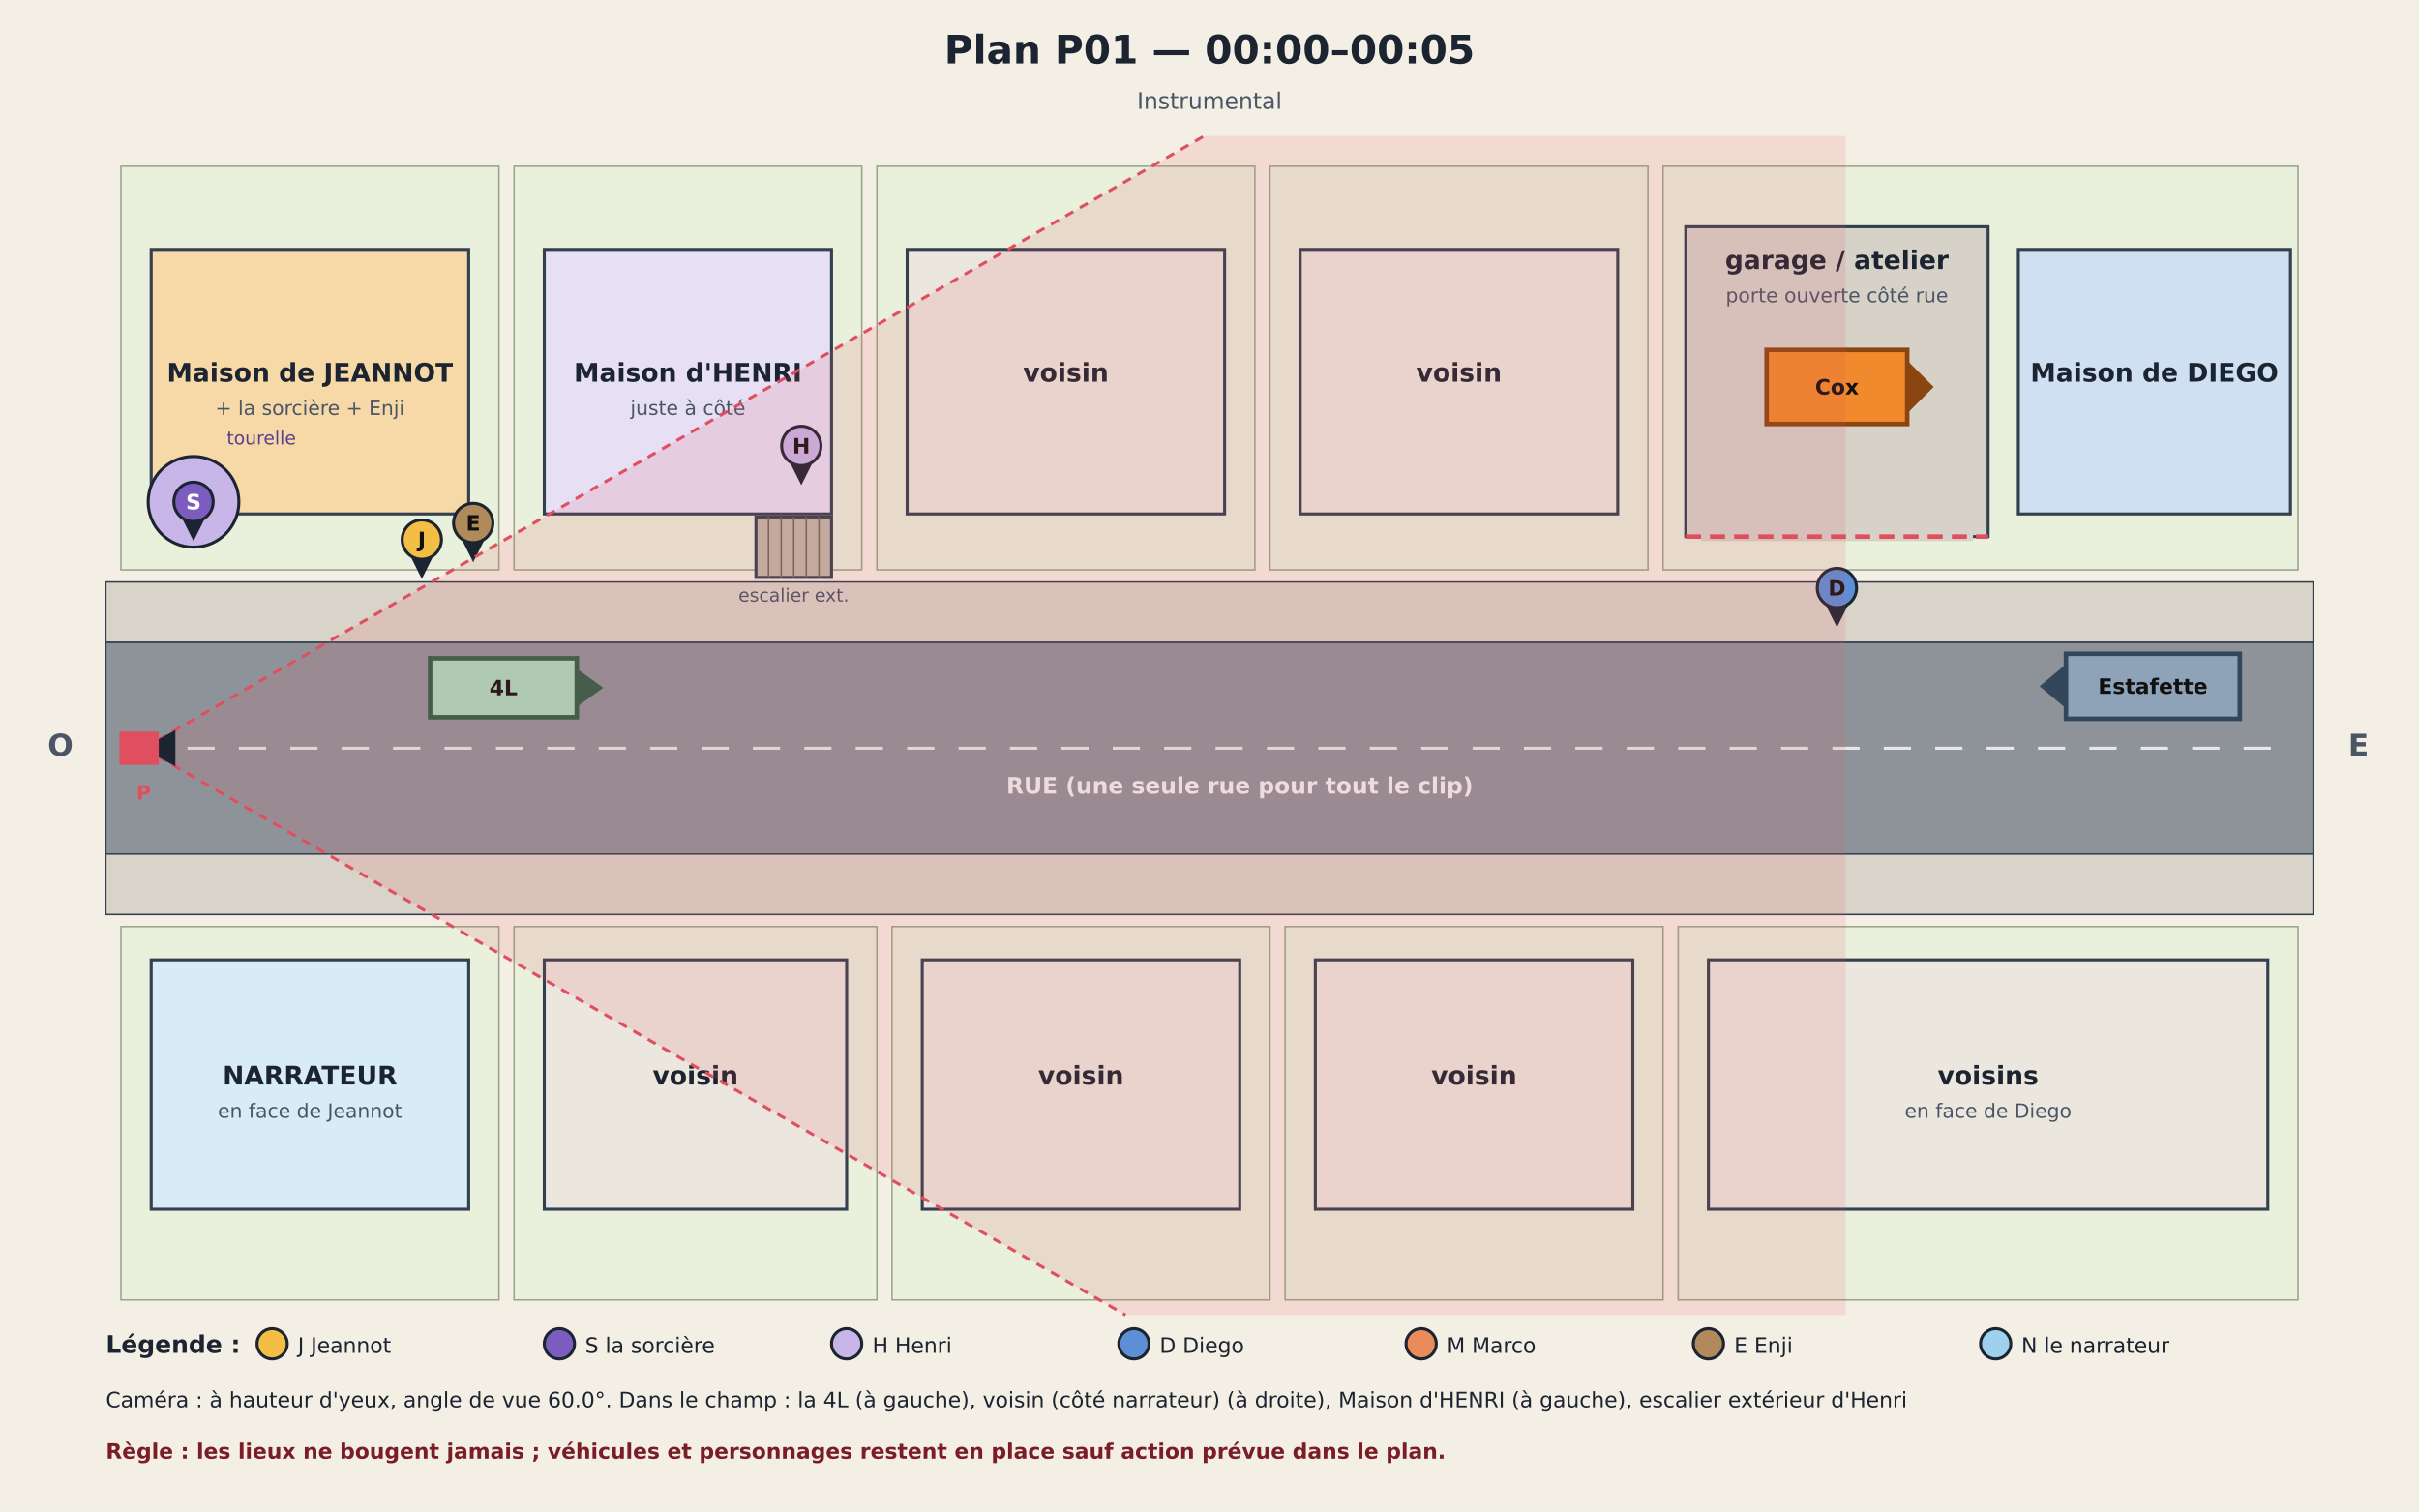
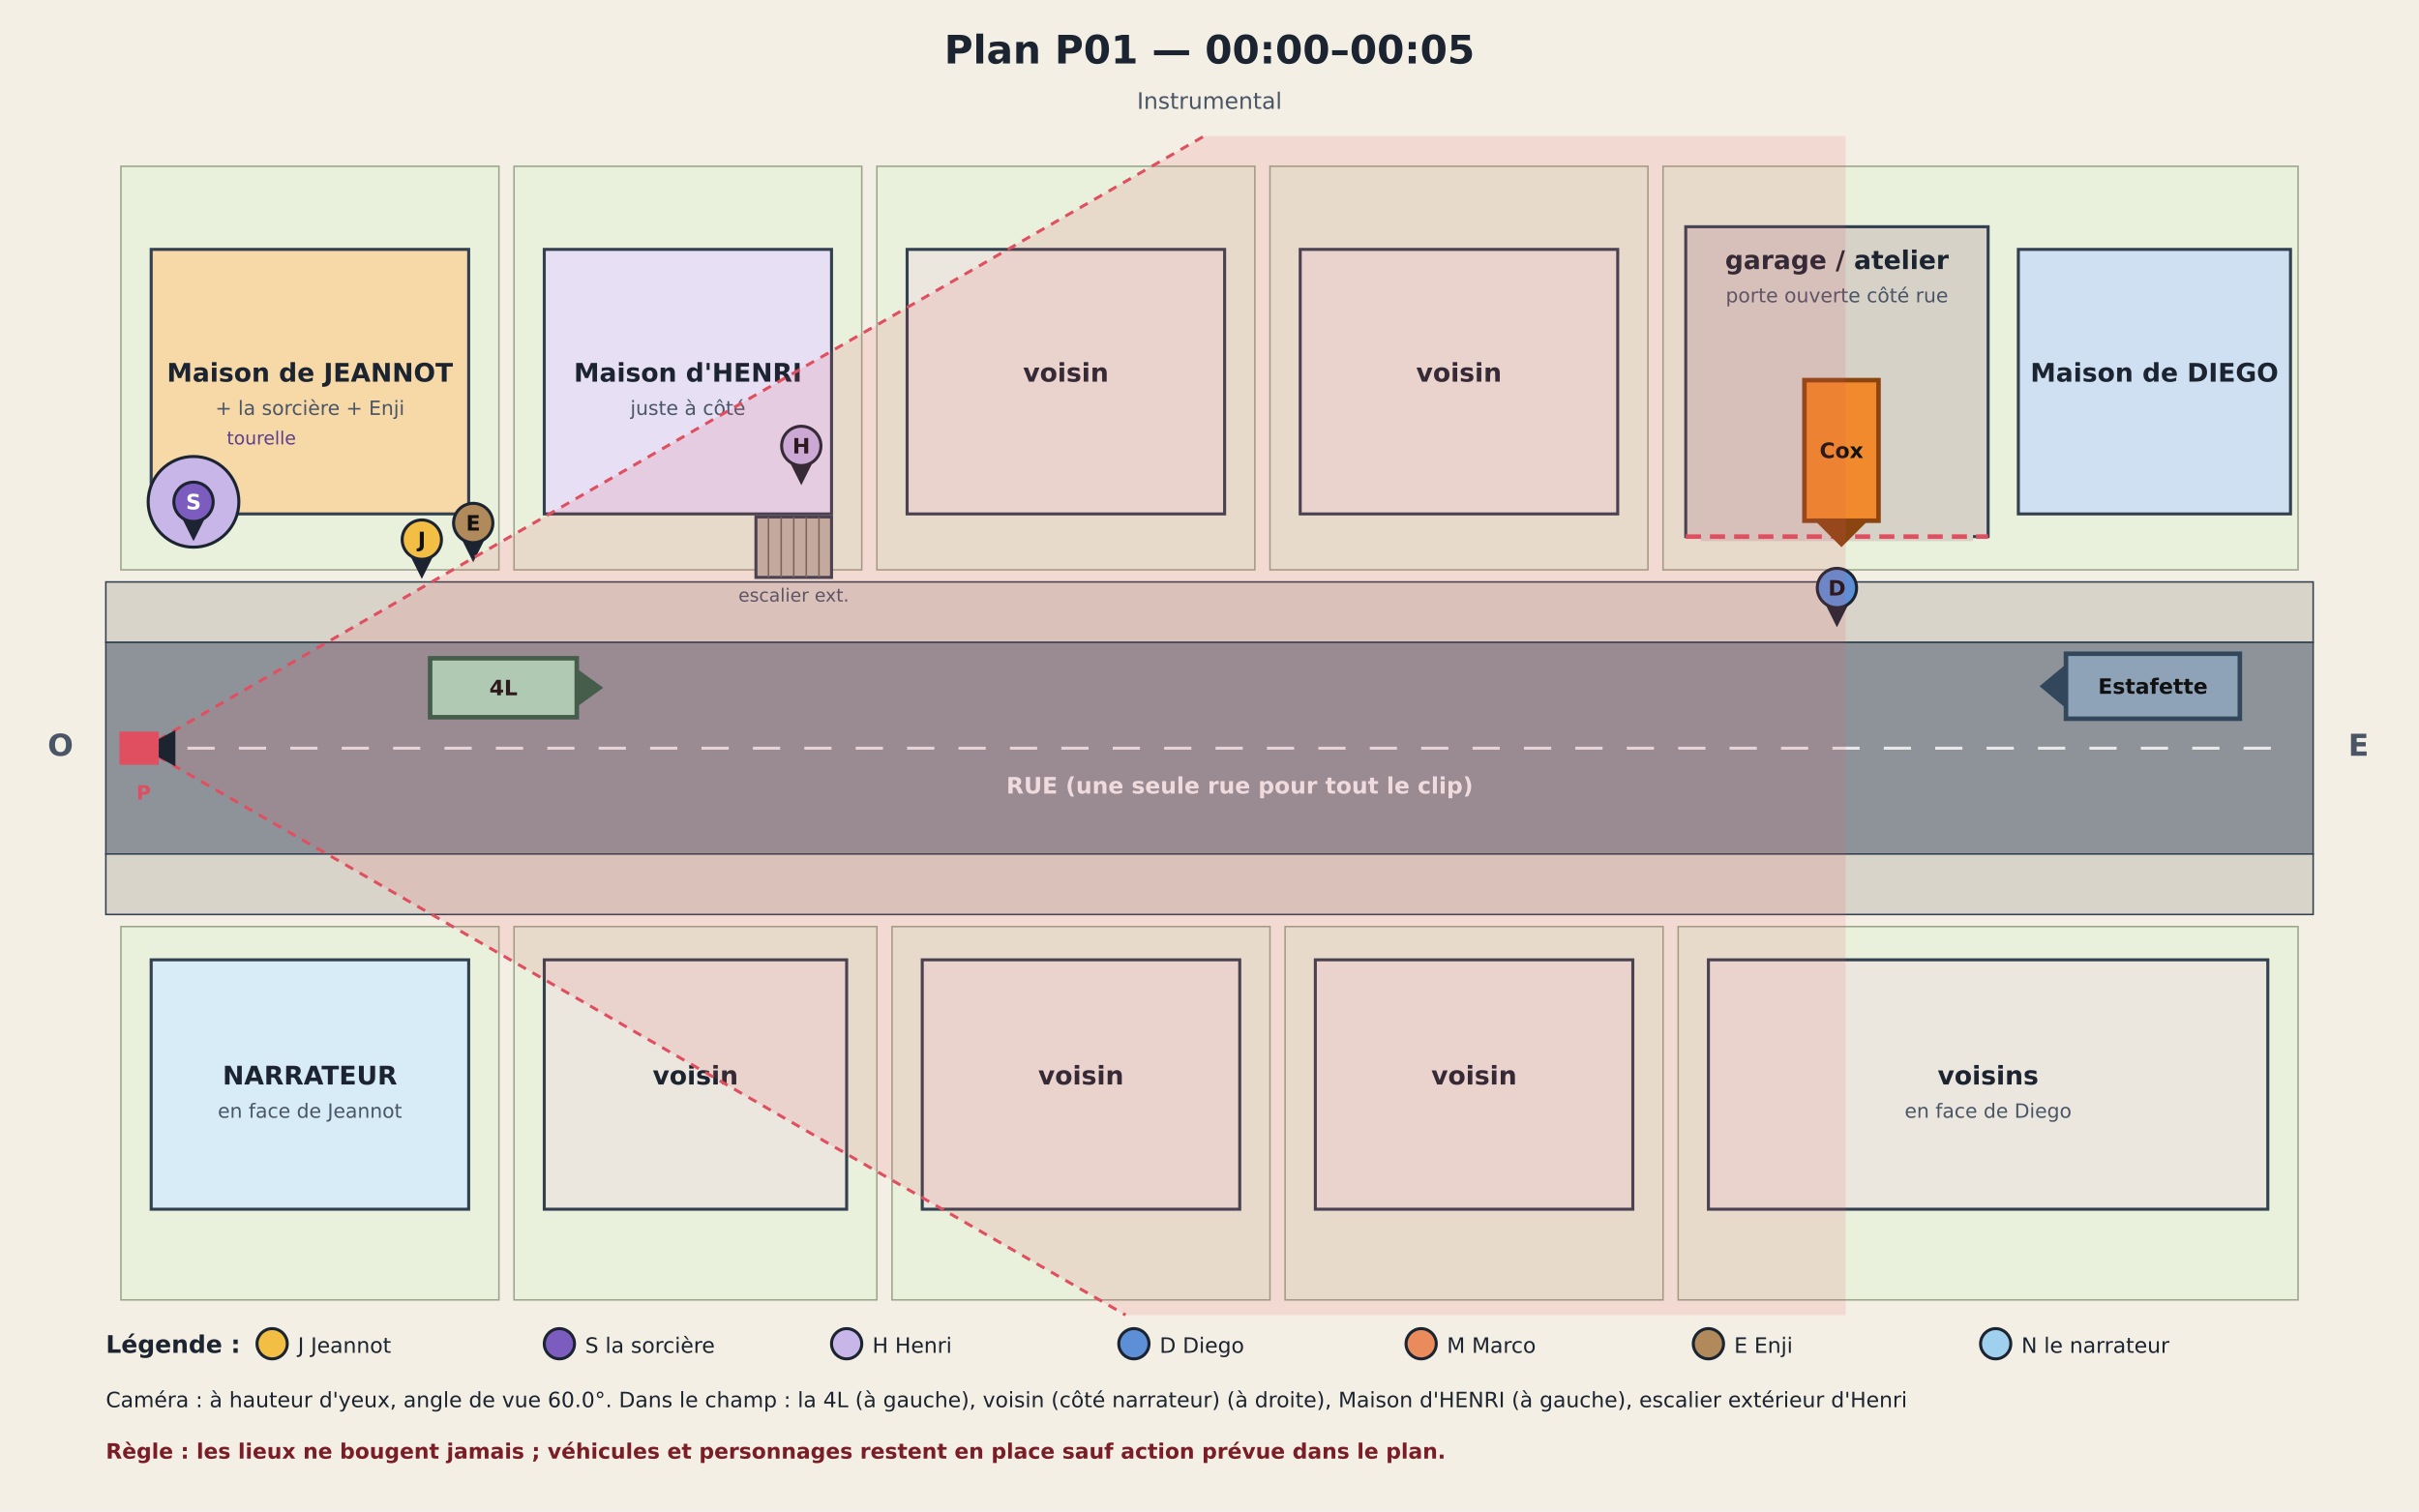
<svg xmlns="http://www.w3.org/2000/svg" width="1600" height="1000" viewBox="0 0 1600 1000" font-family="DejaVu Sans, Arial, sans-serif">
  <defs>
    <clipPath id="zone">
      <rect x="0" y="90" width="1600" height="780" />
    </clipPath>
  </defs>
  <rect x="0.0" y="0.0" width="1600.0" height="1000.0" rx="0" fill="#f4efe4" stroke="none" stroke-width="0" />
  <rect x="70.0" y="385.0" width="1460.0" height="40.0" rx="0" fill="#d9d4ca" stroke="#33404f" stroke-width="1" />
  <rect x="70.0" y="425.0" width="1460.0" height="140.0" rx="0" fill="#8e939a" stroke="#33404f" stroke-width="1" />
  <rect x="70.0" y="565.0" width="1460.0" height="40.0" rx="0" fill="#d9d4ca" stroke="#33404f" stroke-width="1" />
  <line x1="90.0" y1="495.0" x2="1510.0" y2="495.0" stroke="#e8e8e8" stroke-width="2" stroke-dasharray="18 16" />
  <text x="820.0" y="525.0" font-size="15" fill="#f1f1f1" text-anchor="middle" font-weight="bold">RUE (une seule rue pour tout le clip)</text>
  <rect x="80.0" y="110.0" width="250.0" height="267.0" rx="0" fill="#e9f0dc" stroke="#9aa58a" stroke-width="1" />
  <rect x="340.0" y="110.0" width="230.0" height="267.0" rx="0" fill="#e9f0dc" stroke="#9aa58a" stroke-width="1" />
  <rect x="580.0" y="110.0" width="250.0" height="267.0" rx="0" fill="#e9f0dc" stroke="#9aa58a" stroke-width="1" />
  <rect x="840.0" y="110.0" width="250.0" height="267.0" rx="0" fill="#e9f0dc" stroke="#9aa58a" stroke-width="1" />
  <rect x="1100.0" y="110.0" width="420.0" height="267.0" rx="0" fill="#e9f0dc" stroke="#9aa58a" stroke-width="1" />
  <rect x="80.0" y="613.0" width="250.0" height="247.0" rx="0" fill="#e9f0dc" stroke="#9aa58a" stroke-width="1" />
  <rect x="340.0" y="613.0" width="240.0" height="247.0" rx="0" fill="#e9f0dc" stroke="#9aa58a" stroke-width="1" />
  <rect x="590.0" y="613.0" width="250.0" height="247.0" rx="0" fill="#e9f0dc" stroke="#9aa58a" stroke-width="1" />
  <rect x="850.0" y="613.0" width="250.0" height="247.0" rx="0" fill="#e9f0dc" stroke="#9aa58a" stroke-width="1" />
  <rect x="1110.0" y="613.0" width="410.0" height="247.0" rx="0" fill="#e9f0dc" stroke="#9aa58a" stroke-width="1" />
  <rect x="100.0" y="165.0" width="210.0" height="175.0" rx="0" fill="#f7d9a8" stroke="#33404f" stroke-width="2" />
  <text x="205.0" y="252.5" font-size="17" fill="#1b2430" text-anchor="middle" font-weight="bold">Maison de JEANNOT</text>
  <text x="205.0" y="274.5" font-size="13" fill="#4a5566" text-anchor="middle">+ la sorcière + Enji</text>
  <rect x="360.0" y="165.0" width="190.0" height="175.0" rx="0" fill="#e7e0f5" stroke="#33404f" stroke-width="2" />
  <text x="455.0" y="252.5" font-size="17" fill="#1b2430" text-anchor="middle" font-weight="bold">Maison d'HENRI</text>
  <text x="455.0" y="274.5" font-size="13" fill="#4a5566" text-anchor="middle">juste à côté</text>
  <rect x="600.0" y="165.0" width="210.0" height="175.0" rx="0" fill="#ebe7df" stroke="#33404f" stroke-width="2" />
  <text x="705.0" y="252.5" font-size="17" fill="#1b2430" text-anchor="middle" font-weight="bold">voisin</text>
  <rect x="860.0" y="165.0" width="210.0" height="175.0" rx="0" fill="#ebe7df" stroke="#33404f" stroke-width="2" />
  <text x="965.0" y="252.5" font-size="17" fill="#1b2430" text-anchor="middle" font-weight="bold">voisin</text>
  <rect x="1115.0" y="150.0" width="200.0" height="205.0" rx="0" fill="#d7d2c8" stroke="#33404f" stroke-width="2" />
  <line x1="1125.0" y1="355.0" x2="1305.0" y2="355.0" stroke="#d7d2c8" stroke-width="6" />
  <line x1="1115.0" y1="355.0" x2="1315.0" y2="355.0" stroke="#e04f5f" stroke-width="3" stroke-dasharray="10 6" />
  <text x="1215.0" y="178.0" font-size="17" fill="#1b2430" text-anchor="middle" font-weight="bold">garage / atelier</text>
  <text x="1215.0" y="200.0" font-size="13" fill="#4a5566" text-anchor="middle">porte ouverte côté rue</text>
  <rect x="1335.0" y="165.0" width="180.0" height="175.0" rx="0" fill="#cfe0f2" stroke="#33404f" stroke-width="2" />
  <text x="1425.0" y="252.5" font-size="17" fill="#1b2430" text-anchor="middle" font-weight="bold">Maison de DIEGO</text>
  <rect x="100.0" y="635.0" width="210.0" height="165.0" rx="0" fill="#d8ecf7" stroke="#33404f" stroke-width="2" />
  <text x="205.0" y="717.5" font-size="17" fill="#1b2430" text-anchor="middle" font-weight="bold">NARRATEUR</text>
  <text x="205.0" y="739.5" font-size="13" fill="#4a5566" text-anchor="middle">en face de Jeannot</text>
  <rect x="360.0" y="635.0" width="200.0" height="165.0" rx="0" fill="#ebe7df" stroke="#33404f" stroke-width="2" />
  <text x="460.0" y="717.5" font-size="17" fill="#1b2430" text-anchor="middle" font-weight="bold">voisin</text>
  <rect x="610.0" y="635.0" width="210.0" height="165.0" rx="0" fill="#ebe7df" stroke="#33404f" stroke-width="2" />
  <text x="715.0" y="717.5" font-size="17" fill="#1b2430" text-anchor="middle" font-weight="bold">voisin</text>
  <rect x="870.0" y="635.0" width="210.0" height="165.0" rx="0" fill="#ebe7df" stroke="#33404f" stroke-width="2" />
  <text x="975.0" y="717.5" font-size="17" fill="#1b2430" text-anchor="middle" font-weight="bold">voisin</text>
  <rect x="1130.0" y="635.0" width="370.0" height="165.0" rx="0" fill="#ebe7df" stroke="#33404f" stroke-width="2" />
  <text x="1315.0" y="717.5" font-size="17" fill="#1b2430" text-anchor="middle" font-weight="bold">voisins</text>
  <text x="1315.0" y="739.5" font-size="13" fill="#4a5566" text-anchor="middle">en face de Diego</text>
  <circle cx="128.0" cy="332.0" r="30" fill="#c9b6e8" stroke="#1b2430" stroke-width="2" />
  <text x="150.0" y="294.0" font-size="12" fill="#5b3f8c" text-anchor="start">tourelle</text>
  <rect x="500.0" y="342.0" width="50.0" height="40.0" rx="0" fill="#bfb7a8" stroke="#33404f" stroke-width="2" />
  <line x1="508.3" y1="342.0" x2="508.3" y2="382.0" stroke="#6e6658" stroke-width="1" />
  <line x1="516.7" y1="342.0" x2="516.7" y2="382.0" stroke="#6e6658" stroke-width="1" />
  <line x1="525.0" y1="342.0" x2="525.0" y2="382.0" stroke="#6e6658" stroke-width="1" />
  <line x1="533.3" y1="342.0" x2="533.3" y2="382.0" stroke="#6e6658" stroke-width="1" />
  <line x1="541.7" y1="342.0" x2="541.7" y2="382.0" stroke="#6e6658" stroke-width="1" />
  <text x="525.0" y="398.0" font-size="12" fill="#4a5566" text-anchor="middle">escalier ext.</text>
  <text x="40.0" y="500.0" font-size="20" fill="#4a5566" text-anchor="middle" font-weight="bold">O</text>
  <text x="1560.0" y="500.0" font-size="20" fill="#4a5566" text-anchor="middle" font-weight="bold">E</text>
  <polygon points="283.0,434.0 383.0,434.0 383.0,476.0 283.0,476.0" fill="#2c5f47" fill-opacity="1.0" />
  <polygon points="286.0,437.0 380.0,437.0 380.0,473.0 286.0,473.0" fill="#a8dcc0" fill-opacity="1.0" />
  <polygon points="381.0,442.0 399.0,455.0 381.0,468.0" fill="#2c5f47" fill-opacity="1.0" />
  <text x="333.0" y="460.0" font-size="14" fill="#111" text-anchor="middle" font-weight="bold">4L</text>
  <polygon points="1483.0,477.0 1365.0,477.0 1365.0,431.0 1483.0,431.0" fill="#33475c" fill-opacity="1.0" />
  <polygon points="1480.0,474.0 1368.0,474.0 1368.0,434.0 1480.0,434.0" fill="#8fa3b8" fill-opacity="1.0" />
  <polygon points="1367.0,469.0 1349.0,454.0 1367.0,439.0" fill="#33475c" fill-opacity="1.0" />
  <text x="1424.0" y="459.0" font-size="14" fill="#111" text-anchor="middle" font-weight="bold">Estafette</text>
-   <polygon points="1167.0,230.0 1263.0,230.0 1263.0,282.0 1167.0,282.0" fill="#8a4510" fill-opacity="1.0" />
-   <polygon points="1170.0,233.0 1260.0,233.0 1260.0,279.0 1170.0,279.0" fill="#f08a2c" fill-opacity="1.0" />
-   <polygon points="1261.0,238.0 1279.0,256.0 1261.0,274.0" fill="#8a4510" fill-opacity="1.0" />
-   <text x="1215.0" y="261.0" font-size="14" fill="#111" text-anchor="middle" font-weight="bold">Cox</text>
+   <polygon points="1244.0,250.0 1244.0,346.0 1192.0,346.0 1192.0,250.0" fill="#8a4510" fill-opacity="1.0" />
+   <polygon points="1241.0,253.0 1241.0,343.0 1195.0,343.0 1195.0,253.0" fill="#f08a2c" fill-opacity="1.0" />
+   <polygon points="1236.0,344.0 1218.0,362.0 1200.0,344.0" fill="#8a4510" fill-opacity="1.0" />
+   <text x="1218.0" y="303.0" font-size="14" fill="#111" text-anchor="middle" font-weight="bold">Cox</text>
  <polygon points="287.0,367.0 279.0,383.0 271.0,367.0" fill="#1b2430" fill-opacity="1.0" />
  <circle cx="279.0" cy="357.0" r="13" fill="#f2bf44" stroke="#1b2430" stroke-width="2" />
  <text x="279.0" y="362.0" font-size="14" fill="#111" text-anchor="middle" font-weight="bold">J</text>
  <polygon points="321.0,356.0 313.0,372.0 305.0,356.0" fill="#1b2430" fill-opacity="1.0" />
  <circle cx="313.0" cy="346.0" r="13" fill="#b08a5a" stroke="#1b2430" stroke-width="2" />
  <text x="313.0" y="351.0" font-size="14" fill="#111" text-anchor="middle" font-weight="bold">E</text>
  <polygon points="136.0,342.0 128.0,358.0 120.0,342.0" fill="#1b2430" fill-opacity="1.0" />
  <circle cx="128.0" cy="332.0" r="13" fill="#7d5cc0" stroke="#1b2430" stroke-width="2" />
  <text x="128.0" y="337.0" font-size="14" fill="#fff" text-anchor="middle" font-weight="bold">S</text>
  <polygon points="538.0,305.0 530.0,321.0 522.0,305.0" fill="#1b2430" fill-opacity="1.0" />
  <circle cx="530.0" cy="295.0" r="13" fill="#c9b6e8" stroke="#1b2430" stroke-width="2" />
  <text x="530.0" y="300.0" font-size="14" fill="#111" text-anchor="middle" font-weight="bold">H</text>
  <polygon points="1223.0,399.0 1215.0,415.0 1207.0,399.0" fill="#1b2430" fill-opacity="1.0" />
  <circle cx="1215.0" cy="389.0" r="13" fill="#5d8fd6" stroke="#1b2430" stroke-width="2" />
  <text x="1215.0" y="394.0" font-size="14" fill="#111" text-anchor="middle" font-weight="bold">D</text>
  <polygon points="95.0,495.0 1220.8,-155.0 1220.8,1145.0" fill="#e04f5f" fill-opacity="0.14" clip-path="url(#zone)" />
  <line x1="95.0" y1="495.0" x2="796.5" y2="90.0" stroke="#e04f5f" stroke-width="2" stroke-dasharray="6 5" />
  <line x1="95.0" y1="495.0" x2="744.5" y2="870.0" stroke="#e04f5f" stroke-width="2" stroke-dasharray="6 5" />
  <polygon points="79.0,484.0 105.0,484.0 105.0,506.0 79.0,506.0" fill="#e04f5f" fill-opacity="1.0" />
  <polygon points="105.0,489.0 116.0,483.0 116.0,507.0 105.0,501.0" fill="#1b2430" fill-opacity="1.0" />
  <text x="95.0" y="529.0" font-size="13" fill="#e04f5f" text-anchor="middle" font-weight="bold">P</text>
  <text x="800.0" y="42.0" font-size="26" fill="#1b2430" text-anchor="middle" font-weight="bold">Plan P01 — 00:00–00:05</text>
  <text x="800.0" y="72.0" font-size="15" fill="#4a5566" text-anchor="middle">Instrumental</text>
  <text x="70.0" y="895.0" font-size="16" fill="#1b2430" text-anchor="start" font-weight="bold">Légende :</text>
  <circle cx="180.0" cy="889.0" r="10" fill="#f2bf44" stroke="#1b2430" stroke-width="2" />
  <text x="197.0" y="895.0" font-size="14" fill="#1b2430" text-anchor="start">J  Jeannot</text>
  <circle cx="370.0" cy="889.0" r="10" fill="#7d5cc0" stroke="#1b2430" stroke-width="2" />
  <text x="387.0" y="895.0" font-size="14" fill="#1b2430" text-anchor="start">S  la sorcière</text>
  <circle cx="560.0" cy="889.0" r="10" fill="#c9b6e8" stroke="#1b2430" stroke-width="2" />
  <text x="577.0" y="895.0" font-size="14" fill="#1b2430" text-anchor="start">H  Henri</text>
  <circle cx="750.0" cy="889.0" r="10" fill="#5d8fd6" stroke="#1b2430" stroke-width="2" />
  <text x="767.0" y="895.0" font-size="14" fill="#1b2430" text-anchor="start">D  Diego</text>
  <circle cx="940.0" cy="889.0" r="10" fill="#e98b5a" stroke="#1b2430" stroke-width="2" />
  <text x="957.0" y="895.0" font-size="14" fill="#1b2430" text-anchor="start">M  Marco</text>
  <circle cx="1130.0" cy="889.0" r="10" fill="#b08a5a" stroke="#1b2430" stroke-width="2" />
  <text x="1147.0" y="895.0" font-size="14" fill="#1b2430" text-anchor="start">E  Enji</text>
  <circle cx="1320.0" cy="889.0" r="10" fill="#9fd1ee" stroke="#1b2430" stroke-width="2" />
  <text x="1337.0" y="895.0" font-size="14" fill="#1b2430" text-anchor="start">N  le narrateur</text>
  <text x="70.0" y="931.0" font-size="14" fill="#1b2430" text-anchor="start">Caméra : à hauteur d'yeux, angle de vue 60.0°. Dans le champ : la 4L (à gauche), voisin (côté narrateur) (à droite), Maison d'HENRI (à gauche), escalier extérieur d'Henri</text>
  <text x="70.0" y="965.0" font-size="14" fill="#7a1d27" text-anchor="start" font-weight="bold">Règle : les lieux ne bougent jamais ; véhicules et personnages restent en place sauf action prévue dans le plan.</text>
</svg>
